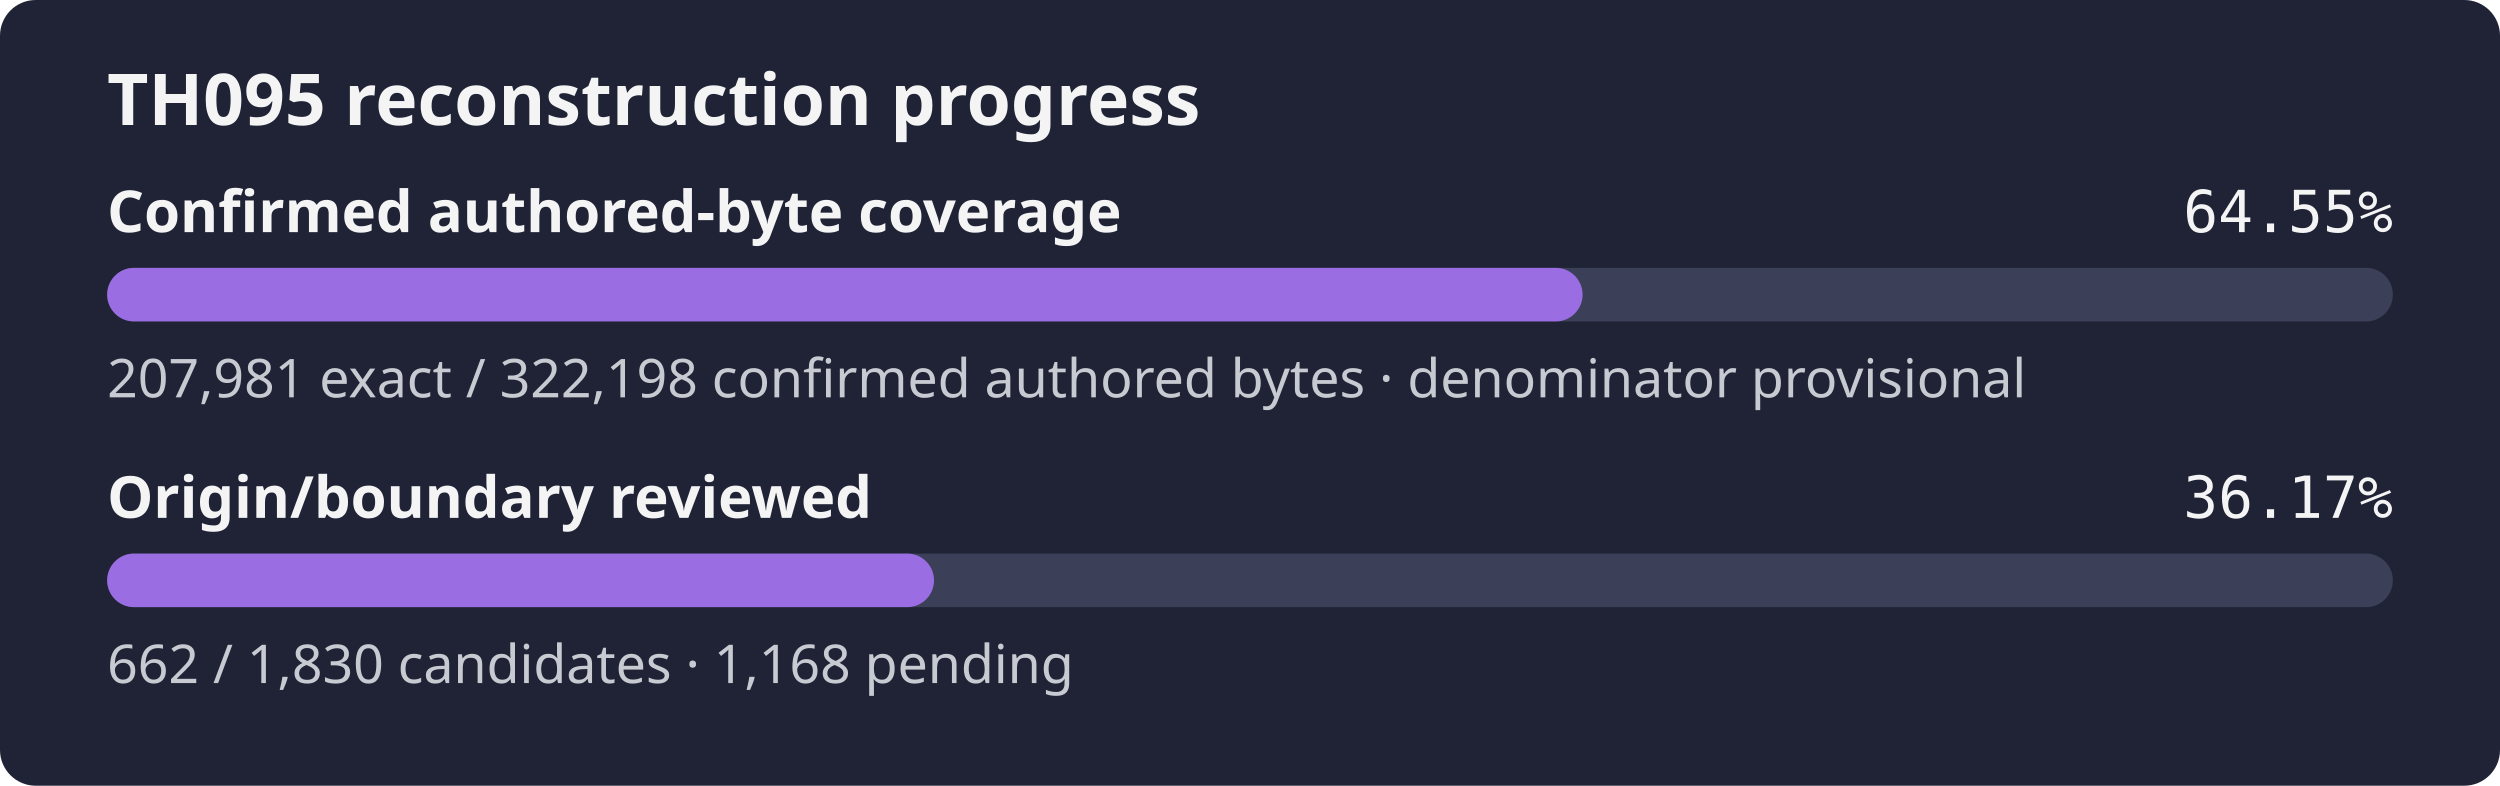
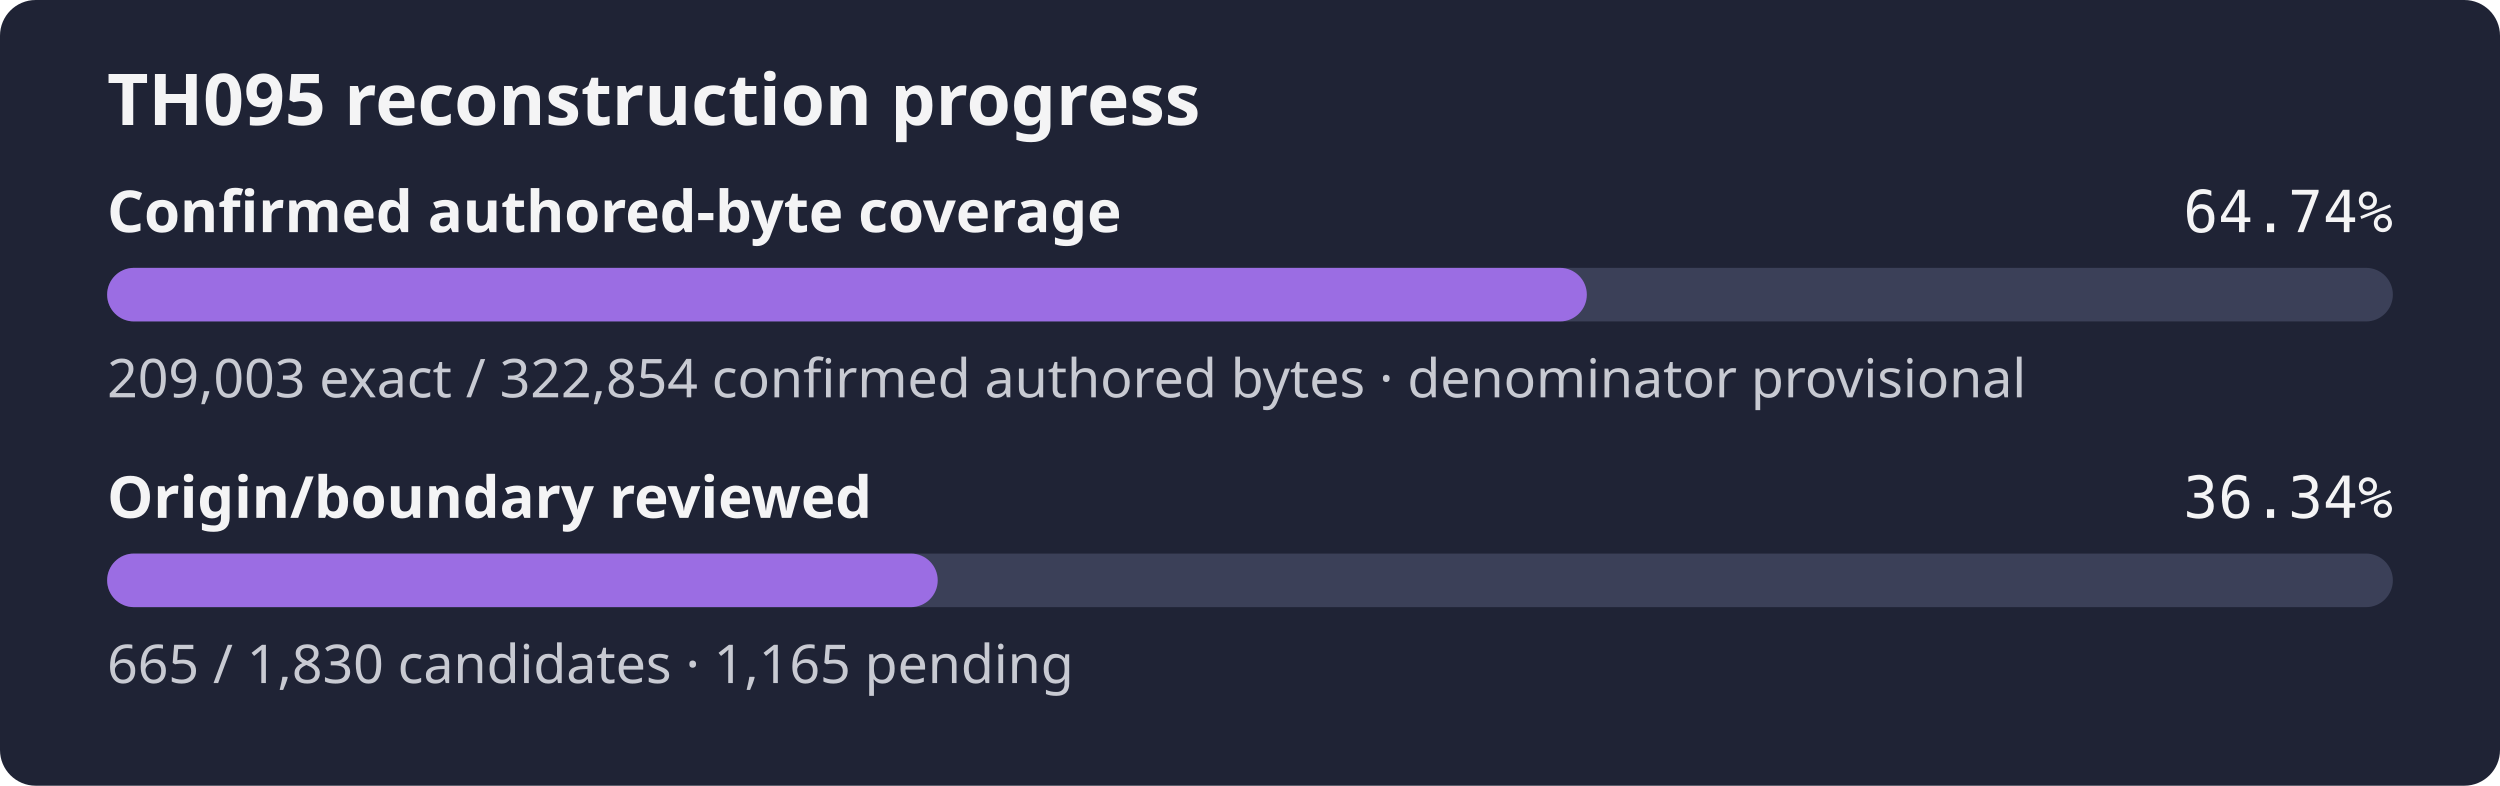
- <svg xmlns="http://www.w3.org/2000/svg" width="560" height="176" role="img" aria-label="TH095 reconstruction progress: 64.55% of the confirmed authored-byte set is exact, origin review 36.17%">
+ <svg xmlns="http://www.w3.org/2000/svg" width="560" height="176" role="img" aria-label="TH095 reconstruction progress: 64.74% of the confirmed authored-byte set is exact, origin review 36.34%">
  <rect width="560" height="176" rx="8" fill="#1f2335" />
  <text x="24" y="28" fill="#f4f4f5" font-family="sans-serif" font-size="16" font-weight="600">TH095 reconstruction progress</text>
  <text x="24" y="52" fill="#f4f4f5" font-family="sans-serif" font-size="13" font-weight="600">Confirmed authored-byte coverage</text>
-   <text x="536" y="52" fill="#f4f4f5" text-anchor="end" font-family="monospace" font-size="13">64.55%</text>
+   <text x="536" y="52" fill="#f4f4f5" text-anchor="end" font-family="monospace" font-size="13">64.74%</text>
  <rect x="24" y="60" width="512" height="12" rx="6" fill="#3b4058" />
-   <rect x="24" y="60" width="330.50" height="12" rx="6" fill="#9b6de3" />
-   <text x="24" y="89" fill="#c8cad2" font-family="sans-serif" font-size="12">207,981 exact / 322,198 confirmed authored bytes · denominator provisional</text>
+   <rect x="24" y="60" width="331.45" height="12" rx="6" fill="#9b6de3" />
+   <text x="24" y="89" fill="#c8cad2" font-family="sans-serif" font-size="12">209,003 exact / 322,854 confirmed authored bytes · denominator provisional</text>
  <text x="24" y="116" fill="#f4f4f5" font-family="sans-serif" font-size="13" font-weight="600">Origin/boundary reviewed</text>
-   <text x="536" y="116" fill="#f4f4f5" text-anchor="end" font-family="monospace" font-size="13">36.17%</text>
+   <text x="536" y="116" fill="#f4f4f5" text-anchor="end" font-family="monospace" font-size="13">36.34%</text>
  <rect x="24" y="124" width="512" height="12" rx="6" fill="#3b4058" />
-   <rect x="24" y="124" width="185.22" height="12" rx="6" fill="#9b6de3" />
-   <text x="24" y="153" fill="#c8cad2" font-family="sans-serif" font-size="12">662 / 1,830 candidates · 1,168 pending</text>
+   <rect x="24" y="124" width="186.05" height="12" rx="6" fill="#9b6de3" />
+   <text x="24" y="153" fill="#c8cad2" font-family="sans-serif" font-size="12">665 / 1,830 candidates · 1,165 pending</text>
</svg>
